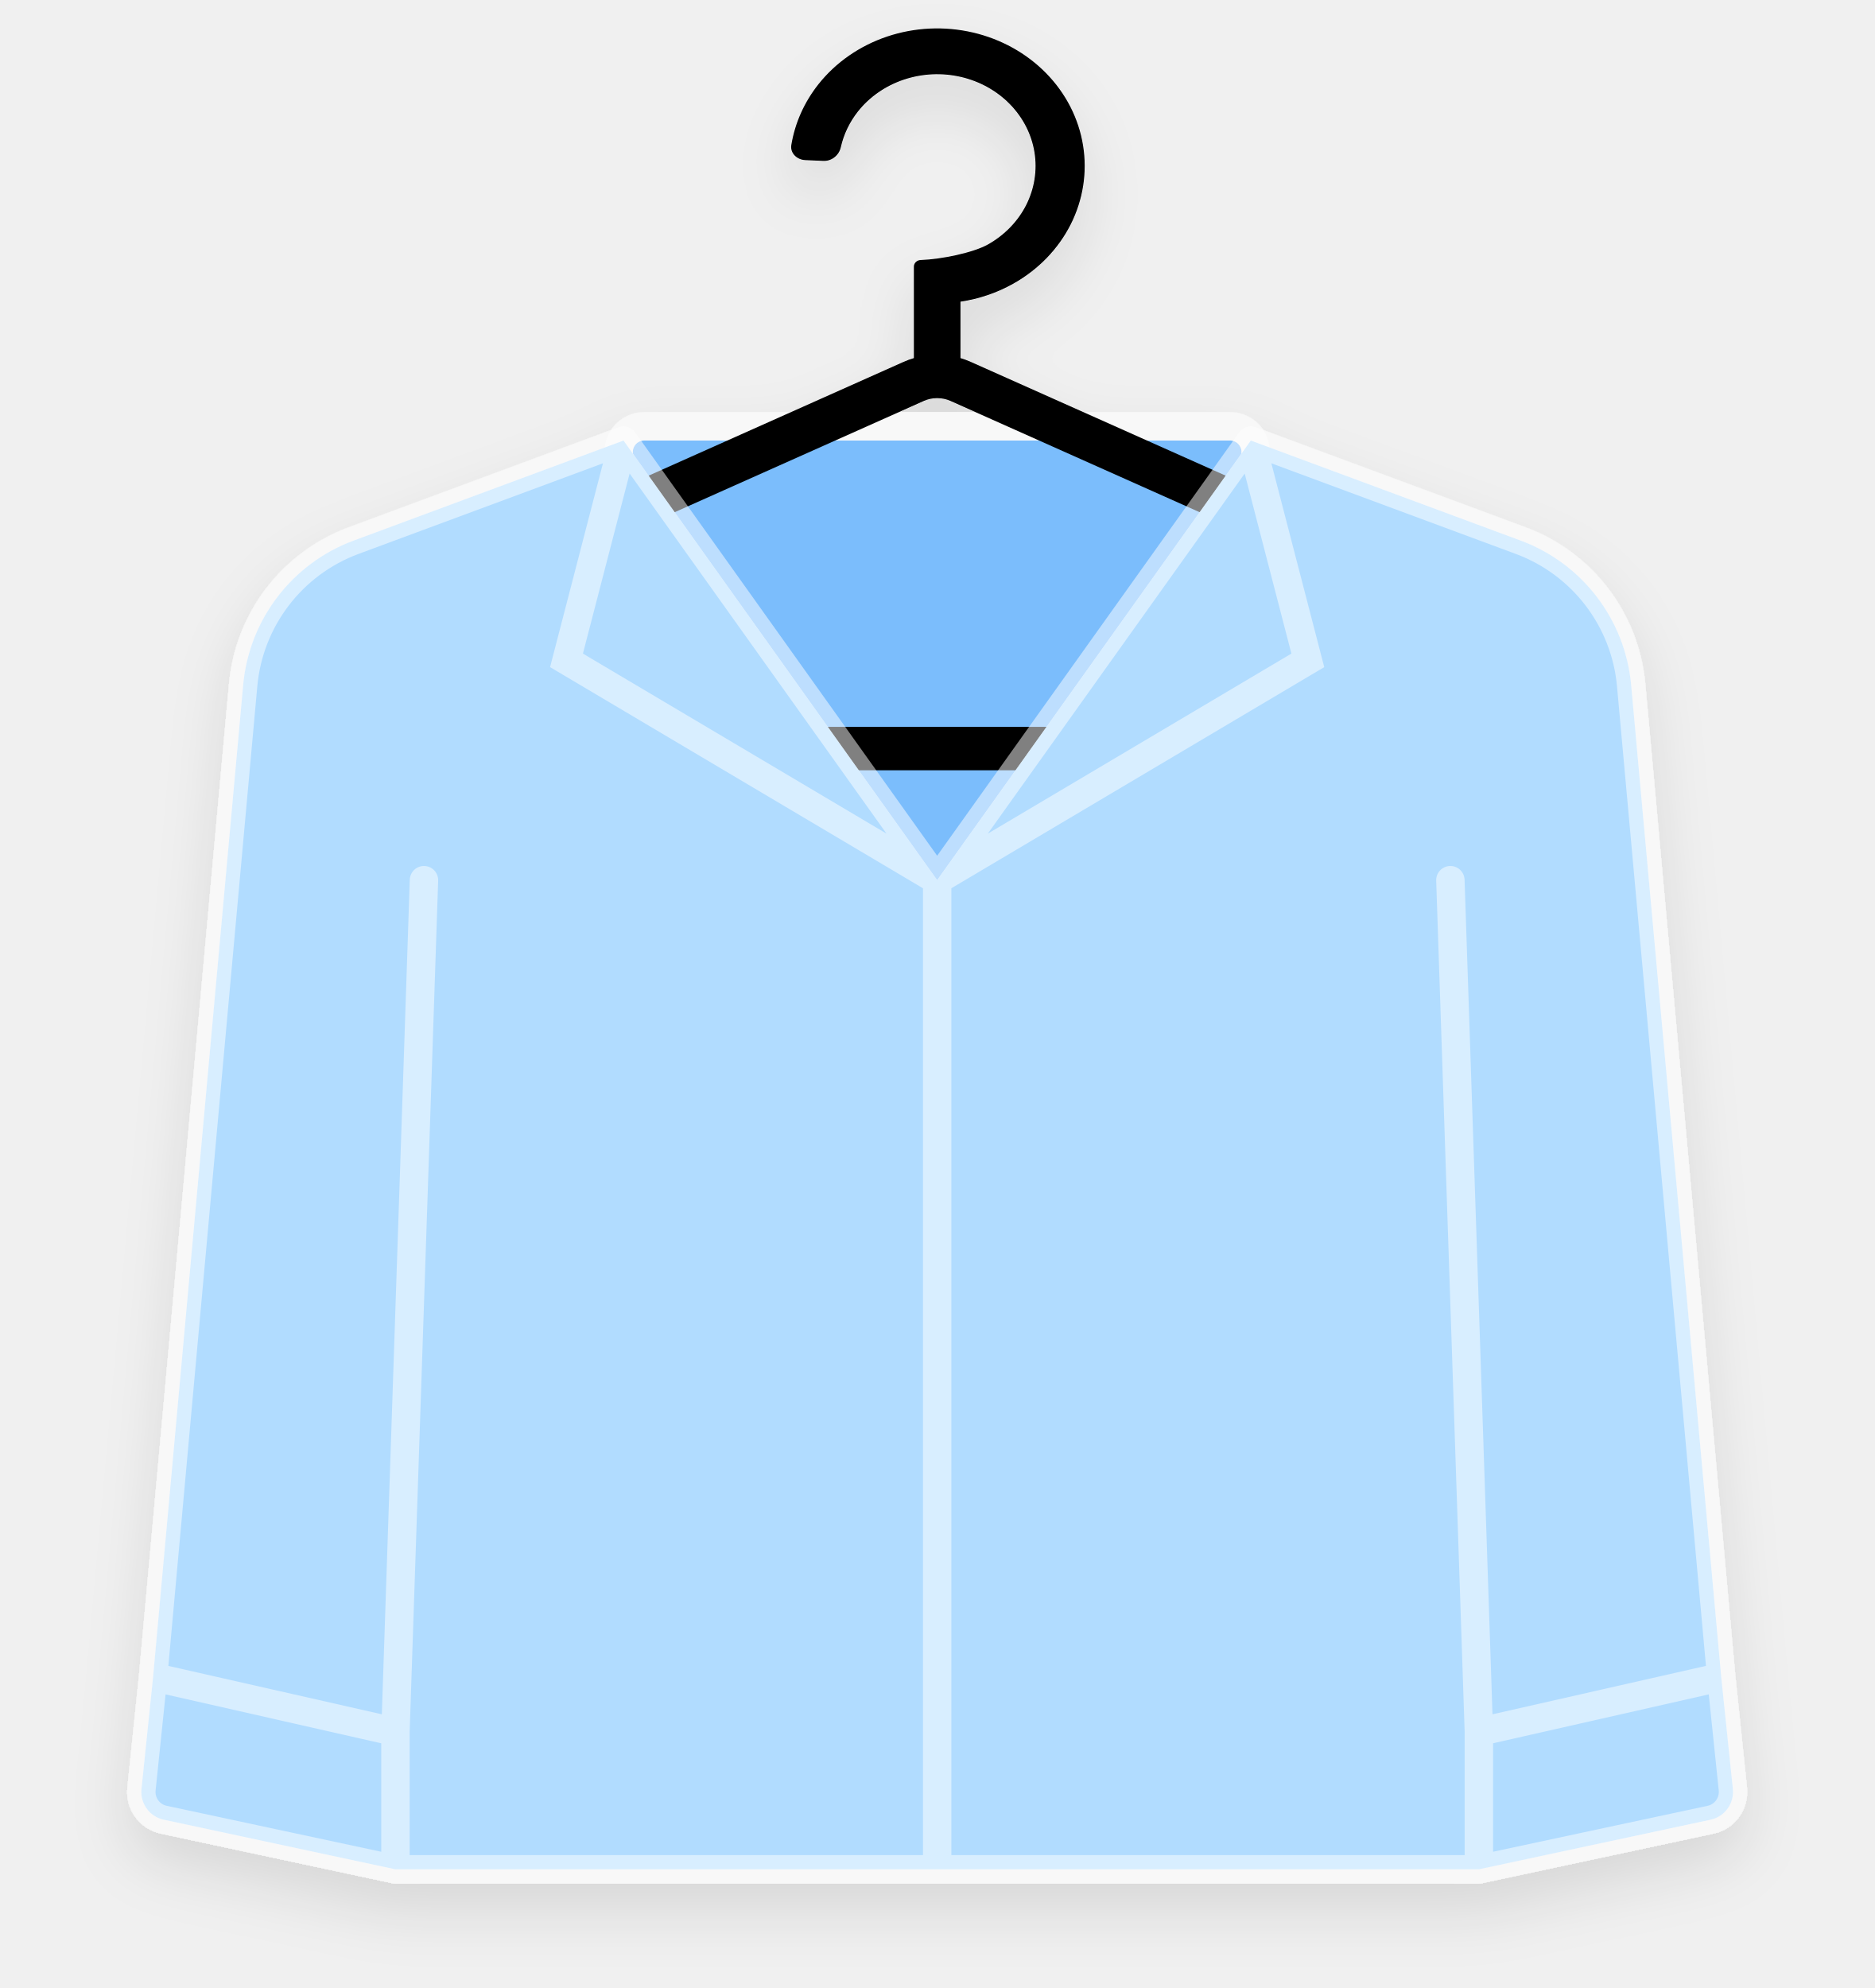
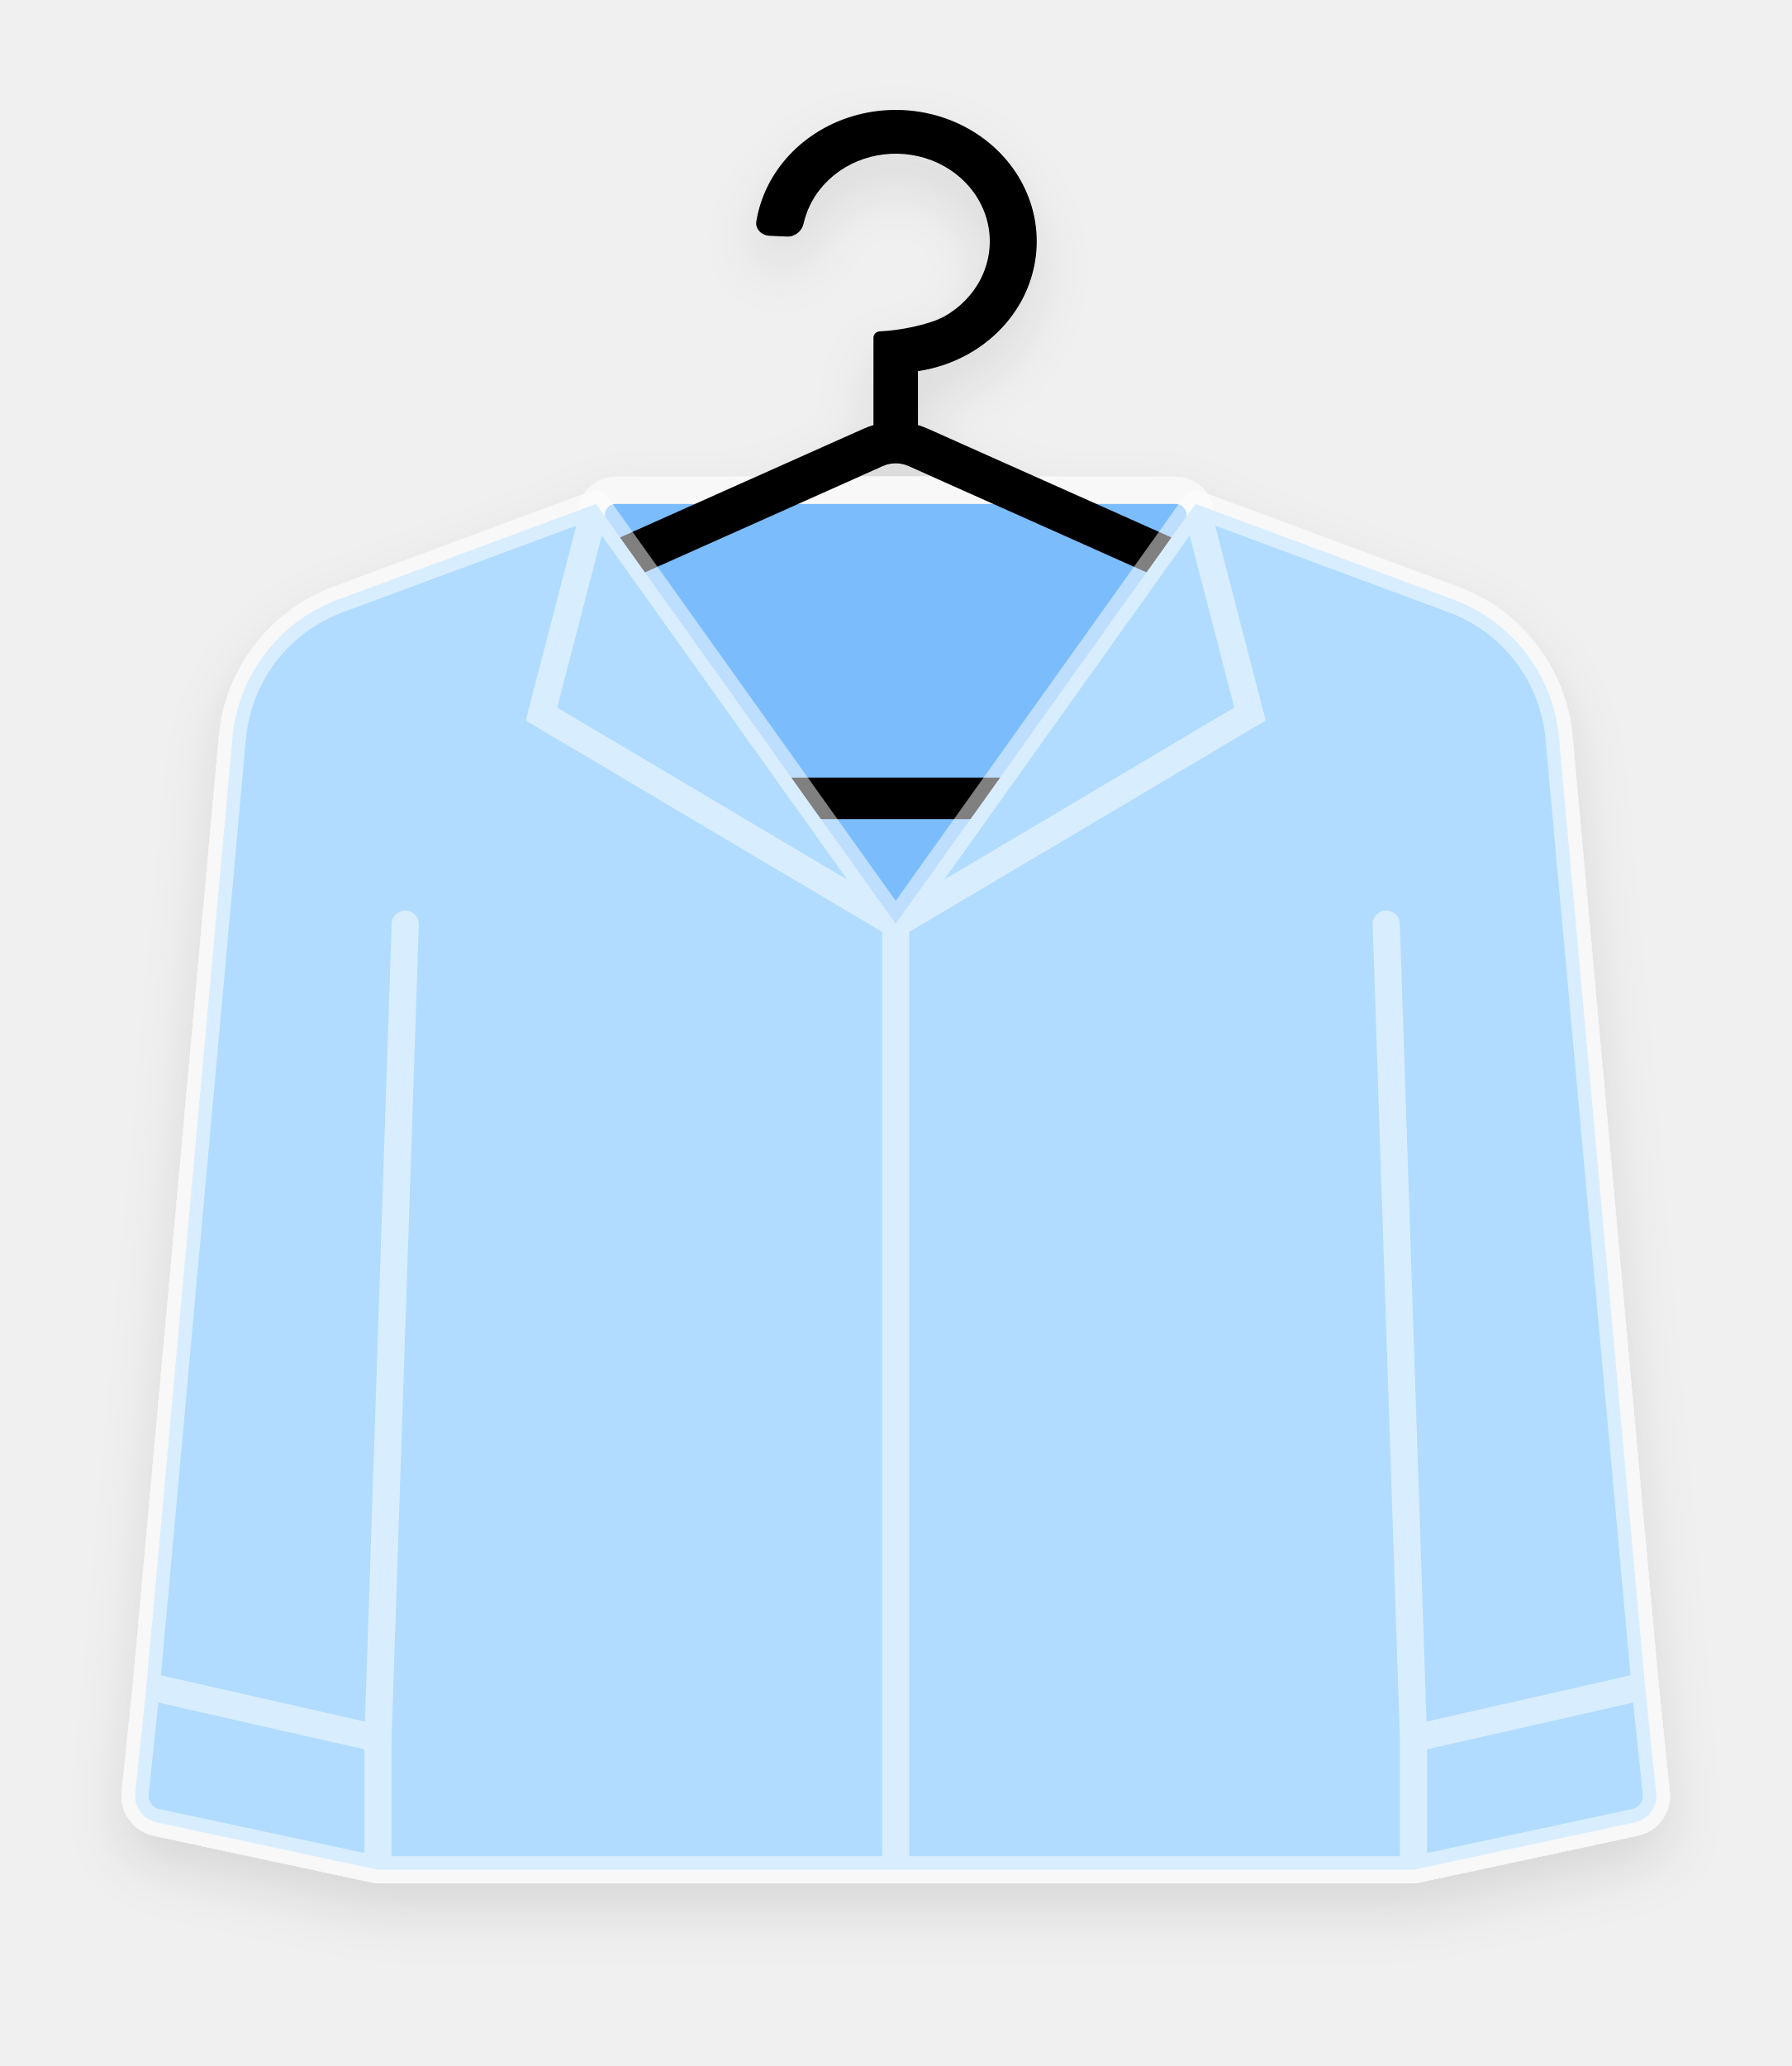
- <svg xmlns="http://www.w3.org/2000/svg" width="66" height="70" viewBox="0 0 66 70" fill="none">
+ <svg xmlns="http://www.w3.org/2000/svg" width="56.22" height="64.82" viewBox="0 0 66 70" fill="none">
  <g id="ìì¸ ">
    <g id="Group 48" filter="url(#filter0_bd_5082_12530)">
      <g id="Vector 38">
        <path d="M43.316 15.512H22.683C22.368 15.512 22.177 15.86 22.346 16.126L32.155 31.595C32.548 32.215 33.452 32.215 33.844 31.595L43.654 16.126C43.823 15.86 43.631 15.512 43.316 15.512Z" fill="#5EB0FF" fill-opacity="0.8" />
        <path d="M43.316 15.012H22.683C21.974 15.012 21.543 15.795 21.923 16.394L31.733 31.863C32.322 32.792 33.677 32.792 34.267 31.863L44.076 16.394C44.456 15.795 44.026 15.012 43.316 15.012Z" stroke="white" stroke-opacity="0.5" stroke-linecap="square" />
      </g>
      <path id="Union" fill-rule="evenodd" clip-rule="evenodd" d="M35.68 9.99C35.107 10.312 34.475 10.526 33.821 10.623V12.608C33.943 12.644 34.064 12.688 34.182 12.741L55.538 22.275C58.163 23.447 57.267 27.122 54.356 27.122H11.643C8.733 27.122 7.837 23.447 10.462 22.275L31.818 12.741C31.936 12.688 32.057 12.644 32.18 12.608V9.388C32.18 9.259 32.291 9.155 32.429 9.155C33.151 9.129 34.265 8.9 34.787 8.608C35.374 8.278 35.843 7.794 36.135 7.217C36.426 6.639 36.528 5.993 36.426 5.362C36.324 4.731 36.023 4.142 35.562 3.67C35.101 3.197 34.5 2.863 33.835 2.709C33.17 2.555 32.471 2.589 31.826 2.805C31.182 3.021 30.621 3.411 30.213 3.924C29.915 4.301 29.71 4.731 29.608 5.185C29.547 5.461 29.295 5.679 28.993 5.666L28.356 5.638C28.054 5.625 27.818 5.385 27.864 5.107C27.991 4.334 28.318 3.599 28.82 2.965C29.431 2.195 30.273 1.611 31.24 1.286C32.207 0.962 33.255 0.912 34.253 1.143C35.25 1.374 36.151 1.875 36.843 2.583C37.535 3.292 37.986 4.175 38.138 5.122C38.291 6.069 38.139 7.037 37.702 7.904C37.264 8.77 36.561 9.496 35.68 9.99ZM33.473 14.12L54.829 23.654C55.879 24.123 55.521 25.593 54.356 25.593H11.643C10.479 25.593 10.121 24.123 11.171 23.654L32.527 14.12C32.826 13.986 33.174 13.986 33.473 14.12Z" fill="black" />
      <g id="Vector 37">
        <path d="M21.956 15.512L33 30.992L44.044 15.512L53.547 19.035C55.715 19.838 57.228 21.816 57.437 24.118L60.609 59.049L61.019 62.993C61.071 63.501 60.733 63.968 60.233 64.074L52.075 65.821H33H13.925L5.767 64.074C5.267 63.968 4.929 63.501 4.982 62.993L5.391 59.049L8.563 24.118C8.772 21.816 10.285 19.838 12.453 19.035L21.956 15.512Z" fill="white" />
        <path d="M21.956 15.512L33 30.992L44.044 15.512L53.547 19.035C55.715 19.838 57.228 21.816 57.437 24.118L60.609 59.049L61.019 62.993C61.071 63.501 60.733 63.968 60.233 64.074L52.075 65.821H33H13.925L5.767 64.074C5.267 63.968 4.929 63.501 4.982 62.993L5.391 59.049L8.563 24.118C8.772 21.816 10.285 19.838 12.453 19.035L21.956 15.512Z" fill="#7EC5FF" fill-opacity="0.6" />
        <path d="M33 65.821V30.992M33 65.821H13.925M33 65.821H52.075M33 30.992L21.956 15.512M33 30.992L19.948 23.252L21.956 15.512M33 30.992L44.044 15.512M33 30.992L46.052 23.252L44.044 15.512M21.956 15.512L12.453 19.035C10.285 19.838 8.772 21.816 8.563 24.118L5.391 59.049M13.925 65.821L5.767 64.074C5.267 63.968 4.929 63.501 4.982 62.993L5.391 59.049M13.925 65.821V60.984M14.929 30.992L13.925 60.984M5.391 59.049L13.925 60.984M44.044 15.512L53.547 19.035C55.715 19.838 57.228 21.816 57.437 24.118L60.609 59.049M52.075 65.821L60.233 64.074C60.733 63.968 61.071 63.501 61.019 62.993L60.609 59.049M52.075 65.821V60.984M51.072 30.992L52.075 60.984M60.609 59.049L52.075 60.984" stroke="white" stroke-opacity="0.5" stroke-linecap="round" />
      </g>
    </g>
  </g>
  <defs>
    <filter id="filter0_bd_5082_12530" x="-5.524" y="-9" width="77.048" height="85.321" filterUnits="userSpaceOnUse" color-interpolation-filters="sRGB">
      <feFlood flood-opacity="0" result="BackgroundImageFix" />
      <feGaussianBlur in="BackgroundImageFix" stdDeviation="5" />
      <feComposite in2="SourceAlpha" operator="in" result="effect1_backgroundBlur_5082_12530" />
      <feColorMatrix in="SourceAlpha" type="matrix" values="0 0 0 0 0 0 0 0 0 0 0 0 0 0 0 0 0 0 127 0" result="hardAlpha" />
      <feOffset dy="1" />
      <feGaussianBlur stdDeviation="1" />
      <feComposite in2="hardAlpha" operator="out" />
      <feColorMatrix type="matrix" values="0 0 0 0 0 0 0 0 0 0 0 0 0 0 0 0 0 0 0.1 0" />
      <feBlend mode="normal" in2="effect1_backgroundBlur_5082_12530" result="effect2_dropShadow_5082_12530" />
      <feBlend mode="normal" in="SourceGraphic" in2="effect2_dropShadow_5082_12530" result="shape" />
    </filter>
  </defs>
</svg>
